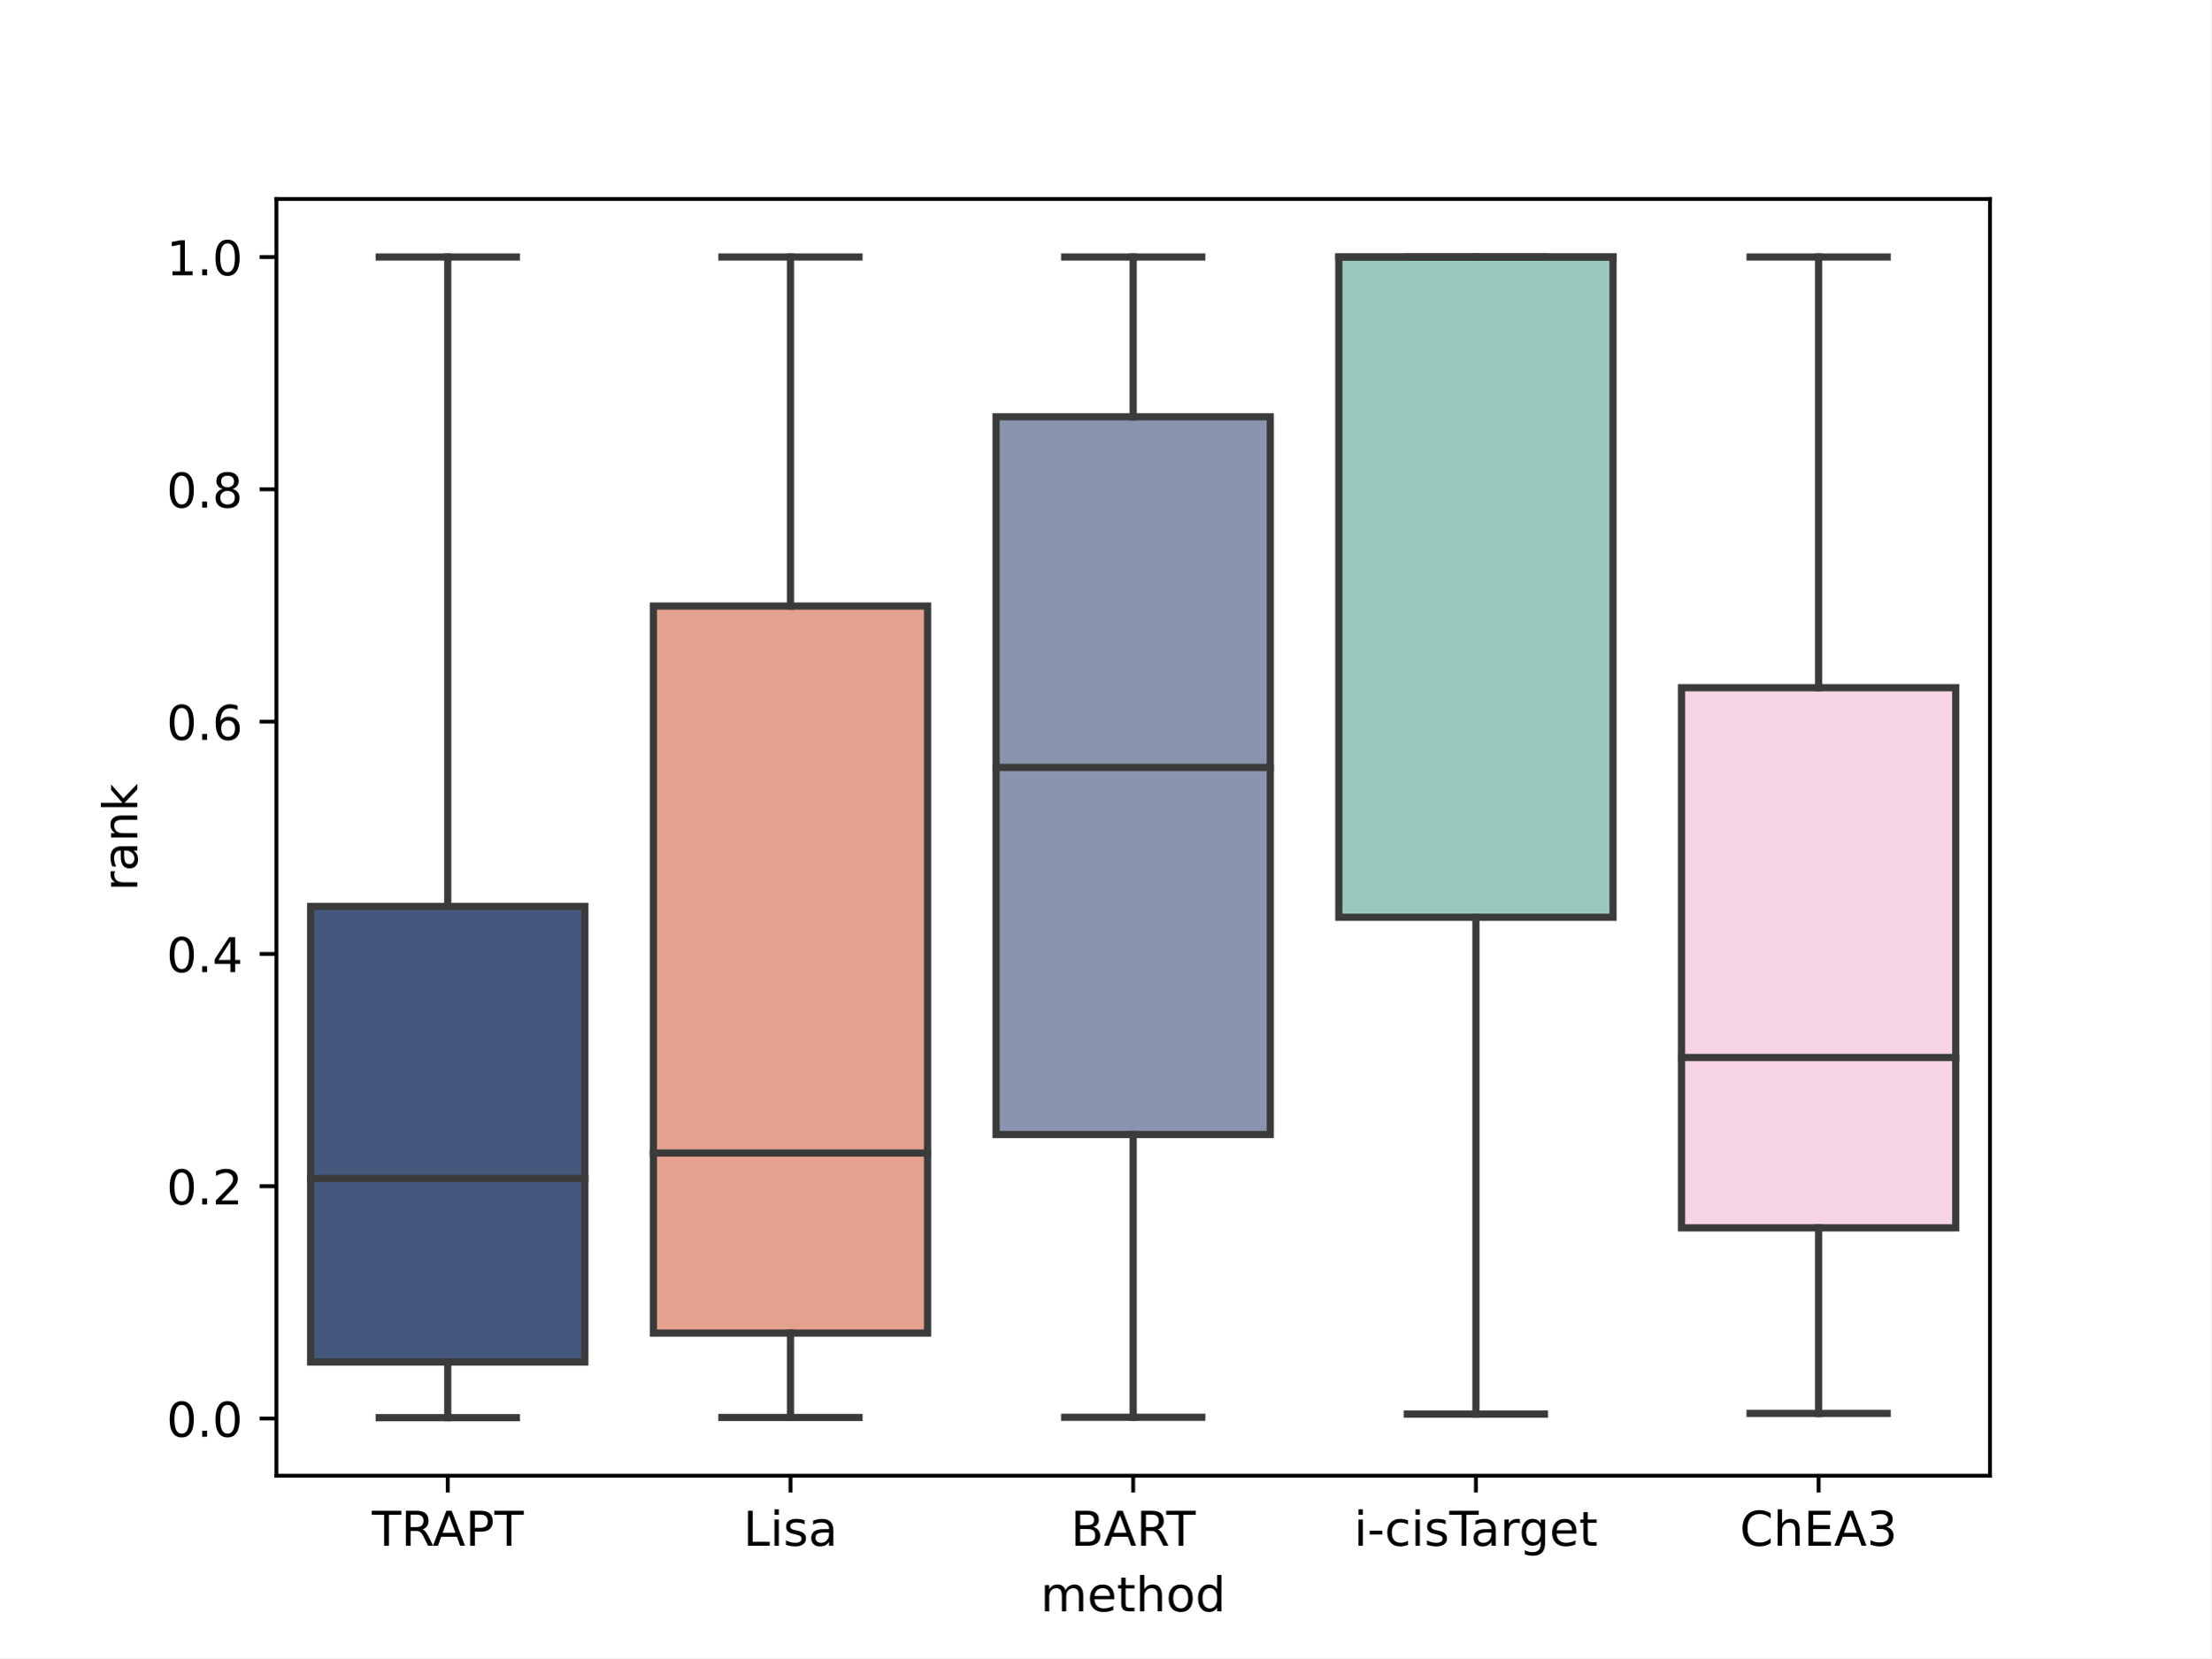
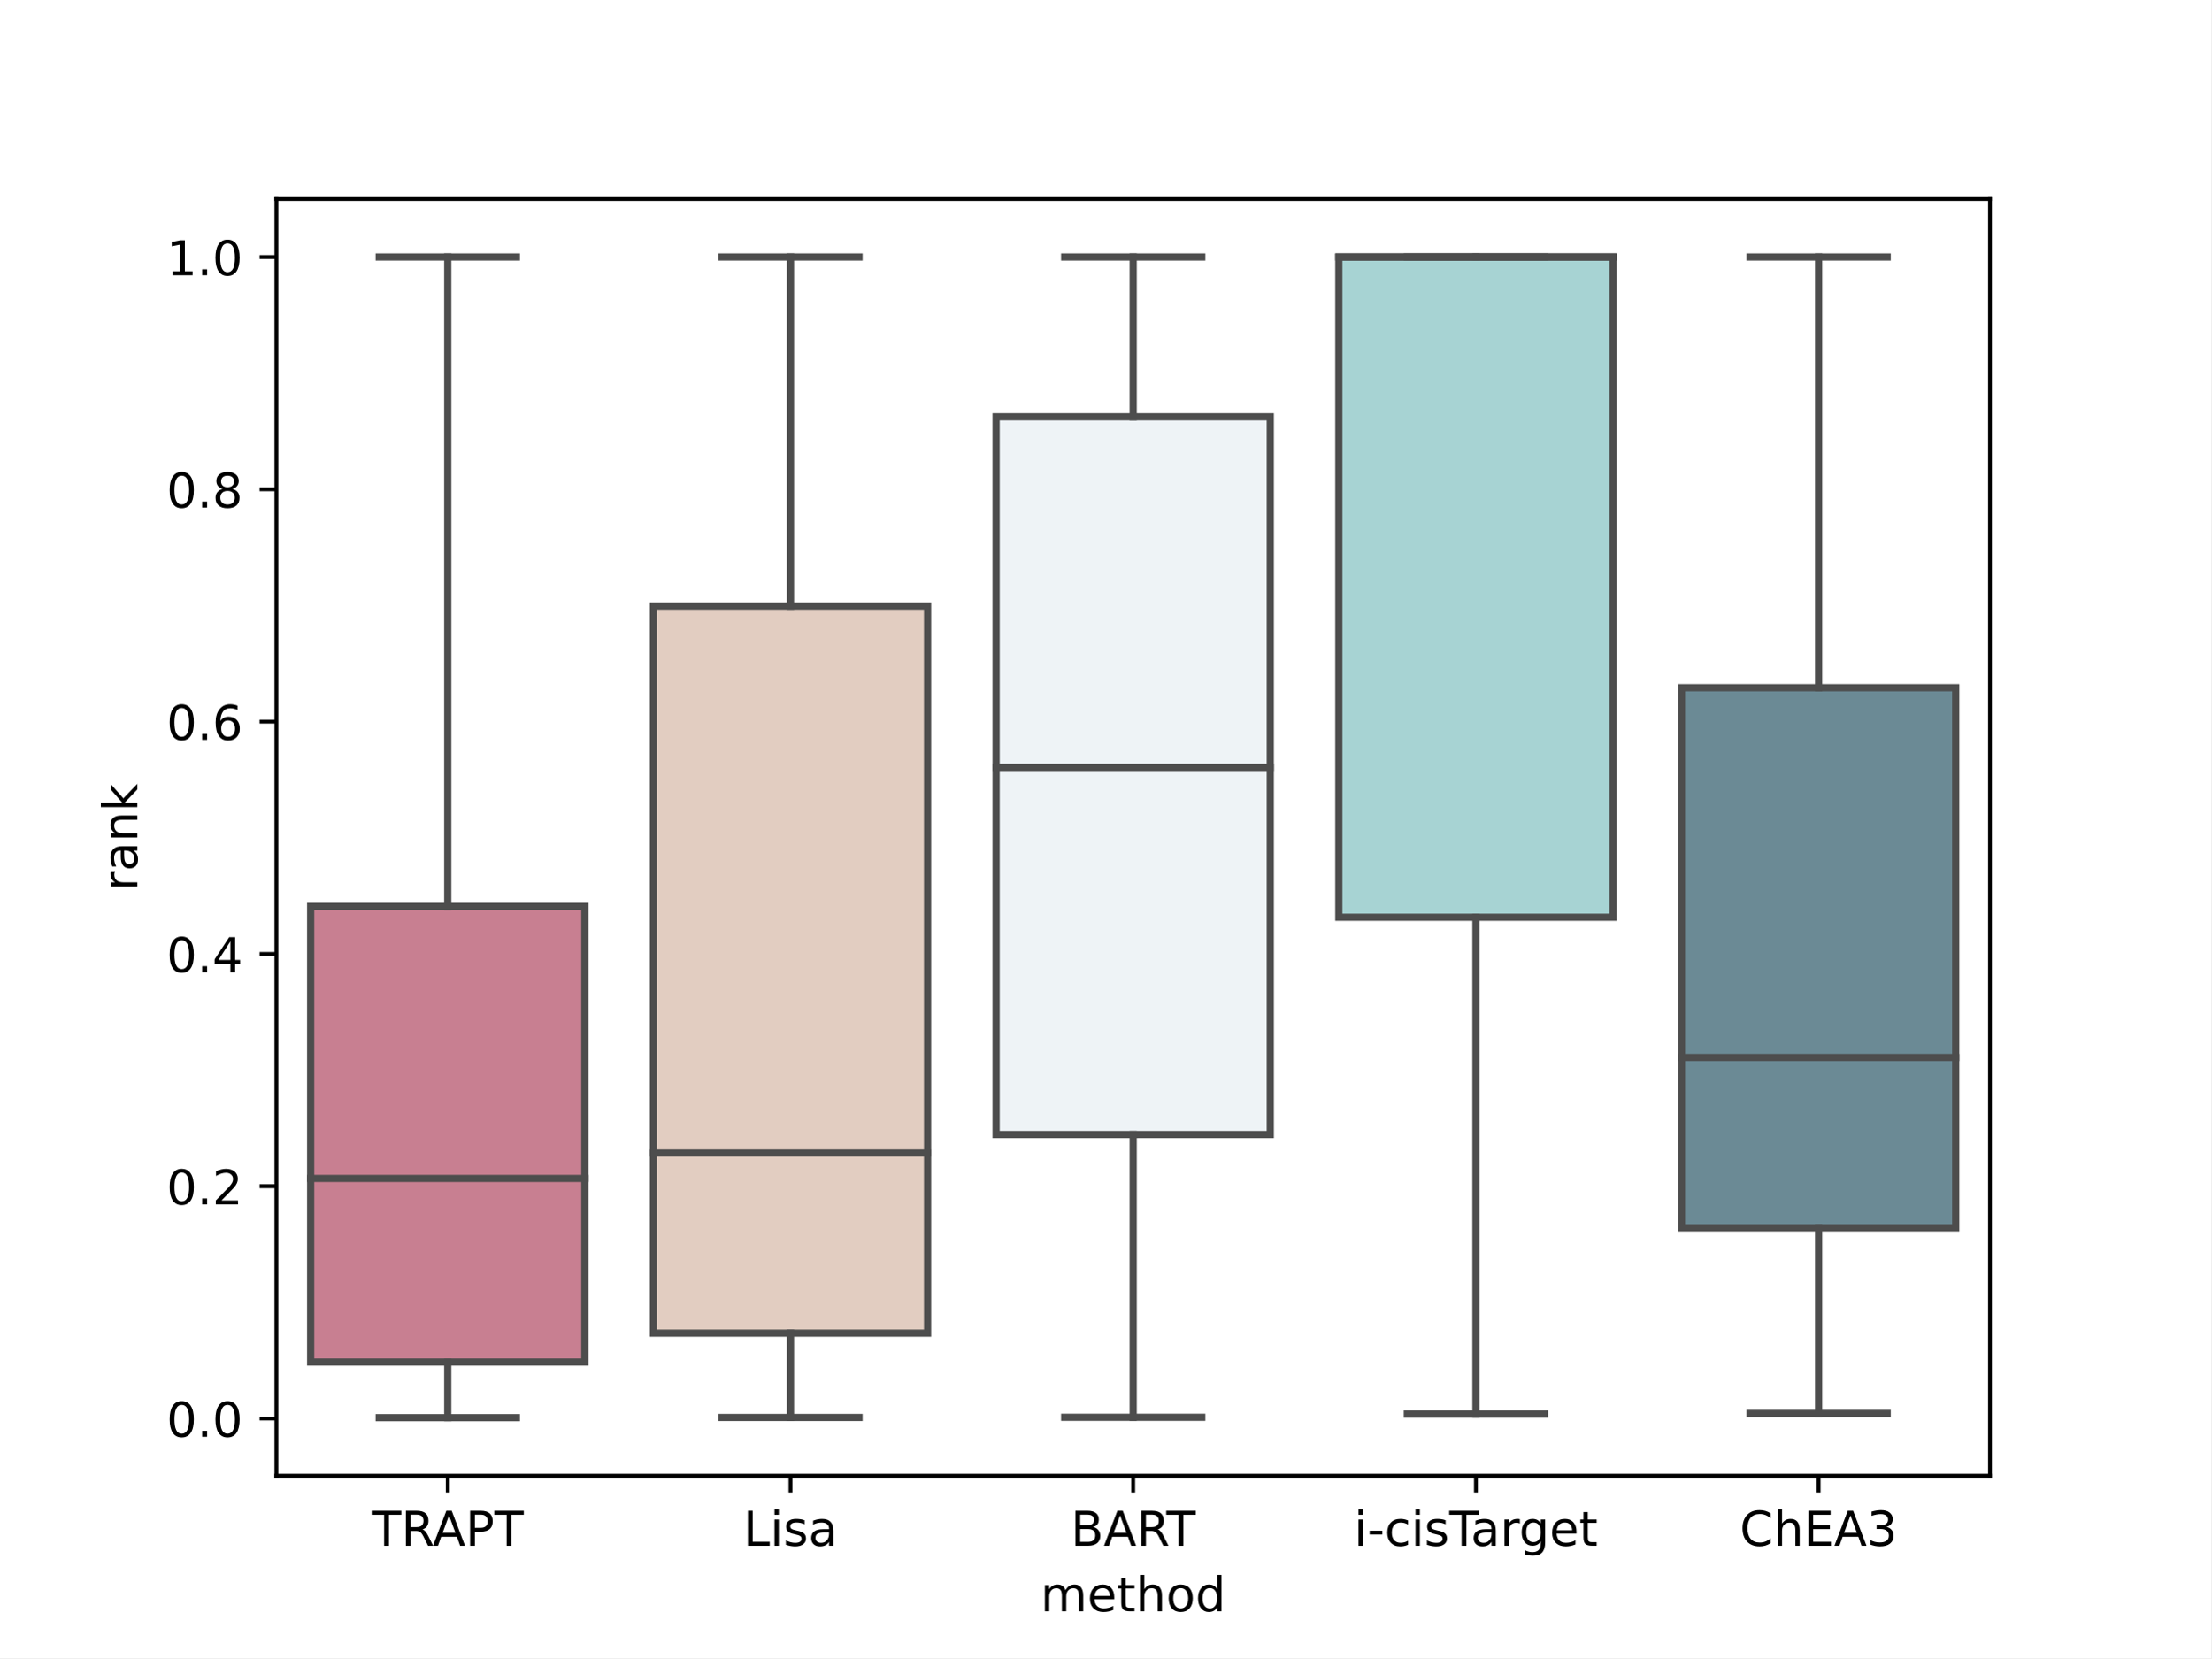
<svg xmlns="http://www.w3.org/2000/svg" xmlns:xlink="http://www.w3.org/1999/xlink" width="460.8pt" height="345.6pt" viewBox="0 0 460.8 345.6" version="1.1">
  <defs>
    <style type="text/css">*{stroke-linejoin: round; stroke-linecap: butt}</style>
  </defs>
  <g id="figure_1">
    <g id="patch_1">
      <path d="M 0 345.6  L 460.8 345.6  L 460.8 0  L 0 0  z " style="fill: #ffffff" />
    </g>
    <g id="axes_1">
      <g id="patch_2">
        <path d="M 57.6 307.584  L 414.72 307.584  L 414.72 41.472  L 57.6 41.472  z " style="fill: #ffffff" />
      </g>
      <g id="patch_3">
-         <path d="M 64.742 283.892  L 121.882 283.892  L 121.882 188.934  L 64.742 188.934  L 64.742 283.892  z " clip-path="url(#pbeb99e35c5)" style="fill: #46577e; stroke: #3b3b3b; stroke-width: 1.5; stroke-linejoin: miter" />
+         <path d="M 64.742 283.892  L 121.882 283.892  L 121.882 188.934  L 64.742 188.934  L 64.742 283.892  z " clip-path="url(#p0a7b6c5c4d)" style="fill: #c87f91; stroke: #4d4d4d; stroke-width: 1.5; stroke-linejoin: miter" />
      </g>
      <g id="patch_4">
-         <path d="M 136.166 277.858  L 193.306 277.858  L 193.306 126.322  L 136.166 126.322  L 136.166 277.858  z " clip-path="url(#pbeb99e35c5)" style="fill: #e4a28e; stroke: #3b3b3b; stroke-width: 1.5; stroke-linejoin: miter" />
+         <path d="M 136.166 277.858  L 193.306 277.858  L 193.306 126.322  L 136.166 126.322  L 136.166 277.858  z " clip-path="url(#p0a7b6c5c4d)" style="fill: #e2cdc1; stroke: #4d4d4d; stroke-width: 1.5; stroke-linejoin: miter" />
      </g>
      <g id="patch_5">
-         <path d="M 207.59 236.463  L 264.73 236.463  L 264.73 86.87  L 207.59 86.87  L 207.59 236.463  z " clip-path="url(#pbeb99e35c5)" style="fill: #8a94ae; stroke: #3b3b3b; stroke-width: 1.5; stroke-linejoin: miter" />
+         <path d="M 207.59 236.463  L 264.73 236.463  L 264.73 86.87  L 207.59 86.87  L 207.59 236.463  z " clip-path="url(#p0a7b6c5c4d)" style="fill: #eef3f6; stroke: #4d4d4d; stroke-width: 1.5; stroke-linejoin: miter" />
      </g>
      <g id="patch_6">
-         <path d="M 279.014 191.187  L 336.154 191.187  L 336.154 53.568  L 279.014 53.568  L 279.014 191.187  z " clip-path="url(#pbeb99e35c5)" style="fill: #99c9be; stroke: #3b3b3b; stroke-width: 1.5; stroke-linejoin: miter" />
+         <path d="M 279.014 191.187  L 336.154 191.187  L 336.154 53.568  L 279.014 53.568  L 279.014 191.187  z " clip-path="url(#p0a7b6c5c4d)" style="fill: #a7d3d3; stroke: #4d4d4d; stroke-width: 1.5; stroke-linejoin: miter" />
      </g>
      <g id="patch_7">
-         <path d="M 350.438 255.921  L 407.578 255.921  L 407.578 143.335  L 350.438 143.335  L 350.438 255.921  z " clip-path="url(#pbeb99e35c5)" style="fill: #f6d3e5; stroke: #3b3b3b; stroke-width: 1.5; stroke-linejoin: miter" />
+         <path d="M 350.438 255.921  L 407.578 255.921  L 407.578 143.335  L 350.438 143.335  L 350.438 255.921  z " clip-path="url(#p0a7b6c5c4d)" style="fill: #6b8a95; stroke: #4d4d4d; stroke-width: 1.5; stroke-linejoin: miter" />
      </g>
      <g id="matplotlib.axis_1">
        <g id="xtick_1">
          <g id="line2d_1">
            <defs>
-               <path id="m592c15d662" d="M 0 0  L 0 3.5  " style="stroke: #000000; stroke-width: 0.8" />
+               <path id="m350360e28e" d="M 0 0  L 0 3.5  " style="stroke: #000000; stroke-width: 0.8" />
            </defs>
            <g>
-               <use xlink:href="#m592c15d662" x="93.312" y="307.584" style="stroke: #000000; stroke-width: 0.8" />
+               <use xlink:href="#m350360e28e" x="93.312" y="307.584" style="stroke: #000000; stroke-width: 0.8" />
            </g>
          </g>
          <g id="text_1">
            <g transform="translate(77.49481 322.1824)scale(0.1 -0.1)">
              <defs>
                <path id="DejaVuSans-54" d="M -19 4666  L 3928 4666  L 3928 4134  L 2272 4134  L 2272 0  L 1638 0  L 1638 4134  L -19 4134  L -19 4666  z " transform="scale(0.015625)" />
                <path id="DejaVuSans-52" d="M 2841 2188  Q 3044 2119 3236 1894  Q 3428 1669 3622 1275  L 4263 0  L 3584 0  L 2988 1197  Q 2756 1666 2539 1819  Q 2322 1972 1947 1972  L 1259 1972  L 1259 0  L 628 0  L 628 4666  L 2053 4666  Q 2853 4666 3247 4331  Q 3641 3997 3641 3322  Q 3641 2881 3436 2590  Q 3231 2300 2841 2188  z M 1259 4147  L 1259 2491  L 2053 2491  Q 2509 2491 2742 2702  Q 2975 2913 2975 3322  Q 2975 3731 2742 3939  Q 2509 4147 2053 4147  L 1259 4147  z " transform="scale(0.015625)" />
                <path id="DejaVuSans-41" d="M 2188 4044  L 1331 1722  L 3047 1722  L 2188 4044  z M 1831 4666  L 2547 4666  L 4325 0  L 3669 0  L 3244 1197  L 1141 1197  L 716 0  L 50 0  L 1831 4666  z " transform="scale(0.015625)" />
                <path id="DejaVuSans-50" d="M 1259 4147  L 1259 2394  L 2053 2394  Q 2494 2394 2734 2622  Q 2975 2850 2975 3272  Q 2975 3691 2734 3919  Q 2494 4147 2053 4147  L 1259 4147  z M 628 4666  L 2053 4666  Q 2838 4666 3239 4311  Q 3641 3956 3641 3272  Q 3641 2581 3239 2228  Q 2838 1875 2053 1875  L 1259 1875  L 1259 0  L 628 0  L 628 4666  z " transform="scale(0.015625)" />
              </defs>
              <use xlink:href="#DejaVuSans-54" />
              <use xlink:href="#DejaVuSans-52" x="61.084" />
              <use xlink:href="#DejaVuSans-41" x="126.566" />
              <use xlink:href="#DejaVuSans-50" x="194.975" />
              <use xlink:href="#DejaVuSans-54" x="255.277" />
            </g>
          </g>
        </g>
        <g id="xtick_2">
          <g id="line2d_2">
            <g>
-               <use xlink:href="#m592c15d662" x="164.736" y="307.584" style="stroke: #000000; stroke-width: 0.8" />
+               <use xlink:href="#m350360e28e" x="164.736" y="307.584" style="stroke: #000000; stroke-width: 0.8" />
            </g>
          </g>
          <g id="text_2">
            <g transform="translate(154.8922 322.1824)scale(0.1 -0.1)">
              <defs>
                <path id="DejaVuSans-4c" d="M 628 4666  L 1259 4666  L 1259 531  L 3531 531  L 3531 0  L 628 0  L 628 4666  z " transform="scale(0.015625)" />
                <path id="DejaVuSans-69" d="M 603 3500  L 1178 3500  L 1178 0  L 603 0  L 603 3500  z M 603 4863  L 1178 4863  L 1178 4134  L 603 4134  L 603 4863  z " transform="scale(0.015625)" />
                <path id="DejaVuSans-73" d="M 2834 3397  L 2834 2853  Q 2591 2978 2328 3040  Q 2066 3103 1784 3103  Q 1356 3103 1142 2972  Q 928 2841 928 2578  Q 928 2378 1081 2264  Q 1234 2150 1697 2047  L 1894 2003  Q 2506 1872 2764 1633  Q 3022 1394 3022 966  Q 3022 478 2636 193  Q 2250 -91 1575 -91  Q 1294 -91 989 -36  Q 684 19 347 128  L 347 722  Q 666 556 975 473  Q 1284 391 1588 391  Q 1994 391 2212 530  Q 2431 669 2431 922  Q 2431 1156 2273 1281  Q 2116 1406 1581 1522  L 1381 1569  Q 847 1681 609 1914  Q 372 2147 372 2553  Q 372 3047 722 3315  Q 1072 3584 1716 3584  Q 2034 3584 2315 3537  Q 2597 3491 2834 3397  z " transform="scale(0.015625)" />
                <path id="DejaVuSans-61" d="M 2194 1759  Q 1497 1759 1228 1600  Q 959 1441 959 1056  Q 959 750 1161 570  Q 1363 391 1709 391  Q 2188 391 2477 730  Q 2766 1069 2766 1631  L 2766 1759  L 2194 1759  z M 3341 1997  L 3341 0  L 2766 0  L 2766 531  Q 2569 213 2275 61  Q 1981 -91 1556 -91  Q 1019 -91 701 211  Q 384 513 384 1019  Q 384 1609 779 1909  Q 1175 2209 1959 2209  L 2766 2209  L 2766 2266  Q 2766 2663 2505 2880  Q 2244 3097 1772 3097  Q 1472 3097 1187 3025  Q 903 2953 641 2809  L 641 3341  Q 956 3463 1253 3523  Q 1550 3584 1831 3584  Q 2591 3584 2966 3190  Q 3341 2797 3341 1997  z " transform="scale(0.015625)" />
              </defs>
              <use xlink:href="#DejaVuSans-4c" />
              <use xlink:href="#DejaVuSans-69" x="55.713" />
              <use xlink:href="#DejaVuSans-73" x="83.496" />
              <use xlink:href="#DejaVuSans-61" x="135.596" />
            </g>
          </g>
        </g>
        <g id="xtick_3">
          <g id="line2d_3">
            <g>
-               <use xlink:href="#m592c15d662" x="236.16" y="307.584" style="stroke: #000000; stroke-width: 0.8" />
+               <use xlink:href="#m350360e28e" x="236.16" y="307.584" style="stroke: #000000; stroke-width: 0.8" />
            </g>
          </g>
          <g id="text_3">
            <g transform="translate(223.1436 322.1824)scale(0.1 -0.1)">
              <defs>
                <path id="DejaVuSans-42" d="M 1259 2228  L 1259 519  L 2272 519  Q 2781 519 3026 730  Q 3272 941 3272 1375  Q 3272 1813 3026 2020  Q 2781 2228 2272 2228  L 1259 2228  z M 1259 4147  L 1259 2741  L 2194 2741  Q 2656 2741 2882 2914  Q 3109 3088 3109 3444  Q 3109 3797 2882 3972  Q 2656 4147 2194 4147  L 1259 4147  z M 628 4666  L 2241 4666  Q 2963 4666 3353 4366  Q 3744 4066 3744 3513  Q 3744 3084 3544 2831  Q 3344 2578 2956 2516  Q 3422 2416 3680 2098  Q 3938 1781 3938 1306  Q 3938 681 3513 340  Q 3088 0 2303 0  L 628 0  L 628 4666  z " transform="scale(0.015625)" />
              </defs>
              <use xlink:href="#DejaVuSans-42" />
              <use xlink:href="#DejaVuSans-41" x="68.604" />
              <use xlink:href="#DejaVuSans-52" x="137.012" />
              <use xlink:href="#DejaVuSans-54" x="199.244" />
            </g>
          </g>
        </g>
        <g id="xtick_4">
          <g id="line2d_4">
            <g>
-               <use xlink:href="#m592c15d662" x="307.584" y="307.584" style="stroke: #000000; stroke-width: 0.8" />
+               <use xlink:href="#m350360e28e" x="307.584" y="307.584" style="stroke: #000000; stroke-width: 0.8" />
            </g>
          </g>
          <g id="text_4">
            <g transform="translate(282.1762 322.1824)scale(0.1 -0.1)">
              <defs>
                <path id="DejaVuSans-2d" d="M 313 2009  L 1997 2009  L 1997 1497  L 313 1497  L 313 2009  z " transform="scale(0.015625)" />
                <path id="DejaVuSans-63" d="M 3122 3366  L 3122 2828  Q 2878 2963 2633 3030  Q 2388 3097 2138 3097  Q 1578 3097 1268 2742  Q 959 2388 959 1747  Q 959 1106 1268 751  Q 1578 397 2138 397  Q 2388 397 2633 464  Q 2878 531 3122 666  L 3122 134  Q 2881 22 2623 -34  Q 2366 -91 2075 -91  Q 1284 -91 818 406  Q 353 903 353 1747  Q 353 2603 823 3093  Q 1294 3584 2113 3584  Q 2378 3584 2631 3529  Q 2884 3475 3122 3366  z " transform="scale(0.015625)" />
                <path id="DejaVuSans-72" d="M 2631 2963  Q 2534 3019 2420 3045  Q 2306 3072 2169 3072  Q 1681 3072 1420 2755  Q 1159 2438 1159 1844  L 1159 0  L 581 0  L 581 3500  L 1159 3500  L 1159 2956  Q 1341 3275 1631 3429  Q 1922 3584 2338 3584  Q 2397 3584 2469 3576  Q 2541 3569 2628 3553  L 2631 2963  z " transform="scale(0.015625)" />
                <path id="DejaVuSans-67" d="M 2906 1791  Q 2906 2416 2648 2759  Q 2391 3103 1925 3103  Q 1463 3103 1205 2759  Q 947 2416 947 1791  Q 947 1169 1205 825  Q 1463 481 1925 481  Q 2391 481 2648 825  Q 2906 1169 2906 1791  z M 3481 434  Q 3481 -459 3084 -895  Q 2688 -1331 1869 -1331  Q 1566 -1331 1297 -1286  Q 1028 -1241 775 -1147  L 775 -588  Q 1028 -725 1275 -790  Q 1522 -856 1778 -856  Q 2344 -856 2625 -561  Q 2906 -266 2906 331  L 2906 616  Q 2728 306 2450 153  Q 2172 0 1784 0  Q 1141 0 747 490  Q 353 981 353 1791  Q 353 2603 747 3093  Q 1141 3584 1784 3584  Q 2172 3584 2450 3431  Q 2728 3278 2906 2969  L 2906 3500  L 3481 3500  L 3481 434  z " transform="scale(0.015625)" />
                <path id="DejaVuSans-65" d="M 3597 1894  L 3597 1613  L 953 1613  Q 991 1019 1311 708  Q 1631 397 2203 397  Q 2534 397 2845 478  Q 3156 559 3463 722  L 3463 178  Q 3153 47 2828 -22  Q 2503 -91 2169 -91  Q 1331 -91 842 396  Q 353 884 353 1716  Q 353 2575 817 3079  Q 1281 3584 2069 3584  Q 2775 3584 3186 3129  Q 3597 2675 3597 1894  z M 3022 2063  Q 3016 2534 2758 2815  Q 2500 3097 2075 3097  Q 1594 3097 1305 2825  Q 1016 2553 972 2059  L 3022 2063  z " transform="scale(0.015625)" />
                <path id="DejaVuSans-74" d="M 1172 4494  L 1172 3500  L 2356 3500  L 2356 3053  L 1172 3053  L 1172 1153  Q 1172 725 1289 603  Q 1406 481 1766 481  L 2356 481  L 2356 0  L 1766 0  Q 1100 0 847 248  Q 594 497 594 1153  L 594 3053  L 172 3053  L 172 3500  L 594 3500  L 594 4494  L 1172 4494  z " transform="scale(0.015625)" />
              </defs>
              <use xlink:href="#DejaVuSans-69" />
              <use xlink:href="#DejaVuSans-2d" x="27.783" />
              <use xlink:href="#DejaVuSans-63" x="63.867" />
              <use xlink:href="#DejaVuSans-69" x="118.848" />
              <use xlink:href="#DejaVuSans-73" x="146.631" />
              <use xlink:href="#DejaVuSans-54" x="198.73" />
              <use xlink:href="#DejaVuSans-61" x="243.314" />
              <use xlink:href="#DejaVuSans-72" x="304.594" />
              <use xlink:href="#DejaVuSans-67" x="343.957" />
              <use xlink:href="#DejaVuSans-65" x="407.434" />
              <use xlink:href="#DejaVuSans-74" x="468.957" />
            </g>
          </g>
        </g>
        <g id="xtick_5">
          <g id="line2d_5">
            <g>
-               <use xlink:href="#m592c15d662" x="379.008" y="307.584" style="stroke: #000000; stroke-width: 0.8" />
+               <use xlink:href="#m350360e28e" x="379.008" y="307.584" style="stroke: #000000; stroke-width: 0.8" />
            </g>
          </g>
          <g id="text_5">
            <g transform="translate(362.5869 322.1824)scale(0.1 -0.1)">
              <defs>
                <path id="DejaVuSans-43" d="M 4122 4306  L 4122 3641  Q 3803 3938 3442 4084  Q 3081 4231 2675 4231  Q 1875 4231 1450 3742  Q 1025 3253 1025 2328  Q 1025 1406 1450 917  Q 1875 428 2675 428  Q 3081 428 3442 575  Q 3803 722 4122 1019  L 4122 359  Q 3791 134 3420 21  Q 3050 -91 2638 -91  Q 1578 -91 968 557  Q 359 1206 359 2328  Q 359 3453 968 4101  Q 1578 4750 2638 4750  Q 3056 4750 3426 4639  Q 3797 4528 4122 4306  z " transform="scale(0.015625)" />
                <path id="DejaVuSans-68" d="M 3513 2113  L 3513 0  L 2938 0  L 2938 2094  Q 2938 2591 2744 2837  Q 2550 3084 2163 3084  Q 1697 3084 1428 2787  Q 1159 2491 1159 1978  L 1159 0  L 581 0  L 581 4863  L 1159 4863  L 1159 2956  Q 1366 3272 1645 3428  Q 1925 3584 2291 3584  Q 2894 3584 3203 3211  Q 3513 2838 3513 2113  z " transform="scale(0.015625)" />
                <path id="DejaVuSans-45" d="M 628 4666  L 3578 4666  L 3578 4134  L 1259 4134  L 1259 2753  L 3481 2753  L 3481 2222  L 1259 2222  L 1259 531  L 3634 531  L 3634 0  L 628 0  L 628 4666  z " transform="scale(0.015625)" />
                <path id="DejaVuSans-33" d="M 2597 2516  Q 3050 2419 3304 2112  Q 3559 1806 3559 1356  Q 3559 666 3084 287  Q 2609 -91 1734 -91  Q 1441 -91 1130 -33  Q 819 25 488 141  L 488 750  Q 750 597 1062 519  Q 1375 441 1716 441  Q 2309 441 2620 675  Q 2931 909 2931 1356  Q 2931 1769 2642 2001  Q 2353 2234 1838 2234  L 1294 2234  L 1294 2753  L 1863 2753  Q 2328 2753 2575 2939  Q 2822 3125 2822 3475  Q 2822 3834 2567 4026  Q 2313 4219 1838 4219  Q 1578 4219 1281 4162  Q 984 4106 628 3988  L 628 4550  Q 988 4650 1302 4700  Q 1616 4750 1894 4750  Q 2613 4750 3031 4423  Q 3450 4097 3450 3541  Q 3450 3153 3228 2886  Q 3006 2619 2597 2516  z " transform="scale(0.015625)" />
              </defs>
              <use xlink:href="#DejaVuSans-43" />
              <use xlink:href="#DejaVuSans-68" x="69.824" />
              <use xlink:href="#DejaVuSans-45" x="133.203" />
              <use xlink:href="#DejaVuSans-41" x="196.387" />
              <use xlink:href="#DejaVuSans-33" x="264.795" />
            </g>
          </g>
        </g>
        <g id="text_6">
          <g transform="translate(216.8506 335.8606)scale(0.1 -0.1)">
            <defs>
              <path id="DejaVuSans-6d" d="M 3328 2828  Q 3544 3216 3844 3400  Q 4144 3584 4550 3584  Q 5097 3584 5394 3201  Q 5691 2819 5691 2113  L 5691 0  L 5113 0  L 5113 2094  Q 5113 2597 4934 2840  Q 4756 3084 4391 3084  Q 3944 3084 3684 2787  Q 3425 2491 3425 1978  L 3425 0  L 2847 0  L 2847 2094  Q 2847 2600 2669 2842  Q 2491 3084 2119 3084  Q 1678 3084 1418 2786  Q 1159 2488 1159 1978  L 1159 0  L 581 0  L 581 3500  L 1159 3500  L 1159 2956  Q 1356 3278 1631 3431  Q 1906 3584 2284 3584  Q 2666 3584 2933 3390  Q 3200 3197 3328 2828  z " transform="scale(0.015625)" />
              <path id="DejaVuSans-6f" d="M 1959 3097  Q 1497 3097 1228 2736  Q 959 2375 959 1747  Q 959 1119 1226 758  Q 1494 397 1959 397  Q 2419 397 2687 759  Q 2956 1122 2956 1747  Q 2956 2369 2687 2733  Q 2419 3097 1959 3097  z M 1959 3584  Q 2709 3584 3137 3096  Q 3566 2609 3566 1747  Q 3566 888 3137 398  Q 2709 -91 1959 -91  Q 1206 -91 779 398  Q 353 888 353 1747  Q 353 2609 779 3096  Q 1206 3584 1959 3584  z " transform="scale(0.015625)" />
              <path id="DejaVuSans-64" d="M 2906 2969  L 2906 4863  L 3481 4863  L 3481 0  L 2906 0  L 2906 525  Q 2725 213 2448 61  Q 2172 -91 1784 -91  Q 1150 -91 751 415  Q 353 922 353 1747  Q 353 2572 751 3078  Q 1150 3584 1784 3584  Q 2172 3584 2448 3432  Q 2725 3281 2906 2969  z M 947 1747  Q 947 1113 1208 752  Q 1469 391 1925 391  Q 2381 391 2643 752  Q 2906 1113 2906 1747  Q 2906 2381 2643 2742  Q 2381 3103 1925 3103  Q 1469 3103 1208 2742  Q 947 2381 947 1747  z " transform="scale(0.015625)" />
            </defs>
            <use xlink:href="#DejaVuSans-6d" />
            <use xlink:href="#DejaVuSans-65" x="97.412" />
            <use xlink:href="#DejaVuSans-74" x="158.936" />
            <use xlink:href="#DejaVuSans-68" x="198.145" />
            <use xlink:href="#DejaVuSans-6f" x="261.523" />
            <use xlink:href="#DejaVuSans-64" x="322.705" />
          </g>
        </g>
      </g>
      <g id="matplotlib.axis_2">
        <g id="ytick_1">
          <g id="line2d_6">
            <defs>
-               <path id="ma2c3bae077" d="M 0 0  L -3.5 0  " style="stroke: #000000; stroke-width: 0.8" />
+               <path id="m9ab69faeca" d="M 0 0  L -3.5 0  " style="stroke: #000000; stroke-width: 0.8" />
            </defs>
            <g>
-               <use xlink:href="#ma2c3bae077" x="57.6" y="295.666" style="stroke: #000000; stroke-width: 0.8" />
+               <use xlink:href="#m9ab69faeca" x="57.6" y="295.666" style="stroke: #000000; stroke-width: 0.8" />
            </g>
          </g>
          <g id="text_7">
            <g transform="translate(34.69687 299.4656)scale(0.1 -0.1)">
              <defs>
                <path id="DejaVuSans-30" d="M 2034 4250  Q 1547 4250 1301 3770  Q 1056 3291 1056 2328  Q 1056 1369 1301 889  Q 1547 409 2034 409  Q 2525 409 2770 889  Q 3016 1369 3016 2328  Q 3016 3291 2770 3770  Q 2525 4250 2034 4250  z M 2034 4750  Q 2819 4750 3233 4129  Q 3647 3509 3647 2328  Q 3647 1150 3233 529  Q 2819 -91 2034 -91  Q 1250 -91 836 529  Q 422 1150 422 2328  Q 422 3509 836 4129  Q 1250 4750 2034 4750  z " transform="scale(0.015625)" />
                <path id="DejaVuSans-2e" d="M 684 794  L 1344 794  L 1344 0  L 684 0  L 684 794  z " transform="scale(0.015625)" />
              </defs>
              <use xlink:href="#DejaVuSans-30" />
              <use xlink:href="#DejaVuSans-2e" x="63.623" />
              <use xlink:href="#DejaVuSans-30" x="95.41" />
            </g>
          </g>
        </g>
        <g id="ytick_2">
          <g id="line2d_7">
            <g>
-               <use xlink:href="#ma2c3bae077" x="57.6" y="247.247" style="stroke: #000000; stroke-width: 0.8" />
+               <use xlink:href="#m9ab69faeca" x="57.6" y="247.247" style="stroke: #000000; stroke-width: 0.8" />
            </g>
          </g>
          <g id="text_8">
            <g transform="translate(34.69687 251.0459)scale(0.1 -0.1)">
              <defs>
                <path id="DejaVuSans-32" d="M 1228 531  L 3431 531  L 3431 0  L 469 0  L 469 531  Q 828 903 1448 1529  Q 2069 2156 2228 2338  Q 2531 2678 2651 2914  Q 2772 3150 2772 3378  Q 2772 3750 2511 3984  Q 2250 4219 1831 4219  Q 1534 4219 1204 4116  Q 875 4013 500 3803  L 500 4441  Q 881 4594 1212 4672  Q 1544 4750 1819 4750  Q 2544 4750 2975 4387  Q 3406 4025 3406 3419  Q 3406 3131 3298 2873  Q 3191 2616 2906 2266  Q 2828 2175 2409 1742  Q 1991 1309 1228 531  z " transform="scale(0.015625)" />
              </defs>
              <use xlink:href="#DejaVuSans-30" />
              <use xlink:href="#DejaVuSans-2e" x="63.623" />
              <use xlink:href="#DejaVuSans-32" x="95.41" />
            </g>
          </g>
        </g>
        <g id="ytick_3">
          <g id="line2d_8">
            <g>
-               <use xlink:href="#ma2c3bae077" x="57.6" y="198.827" style="stroke: #000000; stroke-width: 0.8" />
+               <use xlink:href="#m9ab69faeca" x="57.6" y="198.827" style="stroke: #000000; stroke-width: 0.8" />
            </g>
          </g>
          <g id="text_9">
            <g transform="translate(34.69687 202.6263)scale(0.1 -0.1)">
              <defs>
                <path id="DejaVuSans-34" d="M 2419 4116  L 825 1625  L 2419 1625  L 2419 4116  z M 2253 4666  L 3047 4666  L 3047 1625  L 3713 1625  L 3713 1100  L 3047 1100  L 3047 0  L 2419 0  L 2419 1100  L 313 1100  L 313 1709  L 2253 4666  z " transform="scale(0.015625)" />
              </defs>
              <use xlink:href="#DejaVuSans-30" />
              <use xlink:href="#DejaVuSans-2e" x="63.623" />
              <use xlink:href="#DejaVuSans-34" x="95.41" />
            </g>
          </g>
        </g>
        <g id="ytick_4">
          <g id="line2d_9">
            <g>
-               <use xlink:href="#ma2c3bae077" x="57.6" y="150.407" style="stroke: #000000; stroke-width: 0.8" />
+               <use xlink:href="#m9ab69faeca" x="57.6" y="150.407" style="stroke: #000000; stroke-width: 0.8" />
            </g>
          </g>
          <g id="text_10">
            <g transform="translate(34.69687 154.2066)scale(0.1 -0.1)">
              <defs>
                <path id="DejaVuSans-36" d="M 2113 2584  Q 1688 2584 1439 2293  Q 1191 2003 1191 1497  Q 1191 994 1439 701  Q 1688 409 2113 409  Q 2538 409 2786 701  Q 3034 994 3034 1497  Q 3034 2003 2786 2293  Q 2538 2584 2113 2584  z M 3366 4563  L 3366 3988  Q 3128 4100 2886 4159  Q 2644 4219 2406 4219  Q 1781 4219 1451 3797  Q 1122 3375 1075 2522  Q 1259 2794 1537 2939  Q 1816 3084 2150 3084  Q 2853 3084 3261 2657  Q 3669 2231 3669 1497  Q 3669 778 3244 343  Q 2819 -91 2113 -91  Q 1303 -91 875 529  Q 447 1150 447 2328  Q 447 3434 972 4092  Q 1497 4750 2381 4750  Q 2619 4750 2861 4703  Q 3103 4656 3366 4563  z " transform="scale(0.015625)" />
              </defs>
              <use xlink:href="#DejaVuSans-30" />
              <use xlink:href="#DejaVuSans-2e" x="63.623" />
              <use xlink:href="#DejaVuSans-36" x="95.41" />
            </g>
          </g>
        </g>
        <g id="ytick_5">
          <g id="line2d_10">
            <g>
-               <use xlink:href="#ma2c3bae077" x="57.6" y="101.988" style="stroke: #000000; stroke-width: 0.8" />
+               <use xlink:href="#m9ab69faeca" x="57.6" y="101.988" style="stroke: #000000; stroke-width: 0.8" />
            </g>
          </g>
          <g id="text_11">
            <g transform="translate(34.69687 105.7869)scale(0.1 -0.1)">
              <defs>
                <path id="DejaVuSans-38" d="M 2034 2216  Q 1584 2216 1326 1975  Q 1069 1734 1069 1313  Q 1069 891 1326 650  Q 1584 409 2034 409  Q 2484 409 2743 651  Q 3003 894 3003 1313  Q 3003 1734 2745 1975  Q 2488 2216 2034 2216  z M 1403 2484  Q 997 2584 770 2862  Q 544 3141 544 3541  Q 544 4100 942 4425  Q 1341 4750 2034 4750  Q 2731 4750 3128 4425  Q 3525 4100 3525 3541  Q 3525 3141 3298 2862  Q 3072 2584 2669 2484  Q 3125 2378 3379 2068  Q 3634 1759 3634 1313  Q 3634 634 3220 271  Q 2806 -91 2034 -91  Q 1263 -91 848 271  Q 434 634 434 1313  Q 434 1759 690 2068  Q 947 2378 1403 2484  z M 1172 3481  Q 1172 3119 1398 2916  Q 1625 2713 2034 2713  Q 2441 2713 2670 2916  Q 2900 3119 2900 3481  Q 2900 3844 2670 4047  Q 2441 4250 2034 4250  Q 1625 4250 1398 4047  Q 1172 3844 1172 3481  z " transform="scale(0.015625)" />
              </defs>
              <use xlink:href="#DejaVuSans-30" />
              <use xlink:href="#DejaVuSans-2e" x="63.623" />
              <use xlink:href="#DejaVuSans-38" x="95.41" />
            </g>
          </g>
        </g>
        <g id="ytick_6">
          <g id="line2d_11">
            <g>
-               <use xlink:href="#ma2c3bae077" x="57.6" y="53.568" style="stroke: #000000; stroke-width: 0.8" />
+               <use xlink:href="#m9ab69faeca" x="57.6" y="53.568" style="stroke: #000000; stroke-width: 0.8" />
            </g>
          </g>
          <g id="text_12">
            <g transform="translate(34.69687 57.36722)scale(0.1 -0.1)">
              <defs>
                <path id="DejaVuSans-31" d="M 794 531  L 1825 531  L 1825 4091  L 703 3866  L 703 4441  L 1819 4666  L 2450 4666  L 2450 531  L 3481 531  L 3481 0  L 794 0  L 794 531  z " transform="scale(0.015625)" />
              </defs>
              <use xlink:href="#DejaVuSans-31" />
              <use xlink:href="#DejaVuSans-2e" x="63.623" />
              <use xlink:href="#DejaVuSans-30" x="95.41" />
            </g>
          </g>
        </g>
        <g id="text_13">
          <g transform="translate(28.61719 185.7116)rotate(-90)scale(0.1 -0.1)">
            <defs>
              <path id="DejaVuSans-6e" d="M 3513 2113  L 3513 0  L 2938 0  L 2938 2094  Q 2938 2591 2744 2837  Q 2550 3084 2163 3084  Q 1697 3084 1428 2787  Q 1159 2491 1159 1978  L 1159 0  L 581 0  L 581 3500  L 1159 3500  L 1159 2956  Q 1366 3272 1645 3428  Q 1925 3584 2291 3584  Q 2894 3584 3203 3211  Q 3513 2838 3513 2113  z " transform="scale(0.015625)" />
              <path id="DejaVuSans-6b" d="M 581 4863  L 1159 4863  L 1159 1991  L 2875 3500  L 3609 3500  L 1753 1863  L 3688 0  L 2938 0  L 1159 1709  L 1159 0  L 581 0  L 581 4863  z " transform="scale(0.015625)" />
            </defs>
            <use xlink:href="#DejaVuSans-72" />
            <use xlink:href="#DejaVuSans-61" x="41.113" />
            <use xlink:href="#DejaVuSans-6e" x="102.393" />
            <use xlink:href="#DejaVuSans-6b" x="165.771" />
          </g>
        </g>
      </g>
      <g id="line2d_12">
-         <path d="M 93.312 283.892  L 93.312 295.488  " clip-path="url(#pbeb99e35c5)" style="fill: none; stroke: #3b3b3b; stroke-width: 1.5; stroke-linecap: square" />
+         <path d="M 93.312 283.892  L 93.312 295.488  " clip-path="url(#p0a7b6c5c4d)" style="fill: none; stroke: #4d4d4d; stroke-width: 1.5; stroke-linecap: square" />
      </g>
      <g id="line2d_13">
-         <path d="M 93.312 188.934  L 93.312 53.568  " clip-path="url(#pbeb99e35c5)" style="fill: none; stroke: #3b3b3b; stroke-width: 1.5; stroke-linecap: square" />
+         <path d="M 93.312 188.934  L 93.312 53.568  " clip-path="url(#p0a7b6c5c4d)" style="fill: none; stroke: #4d4d4d; stroke-width: 1.5; stroke-linecap: square" />
      </g>
      <g id="line2d_14">
-         <path d="M 79.027 295.488  L 107.597 295.488  " clip-path="url(#pbeb99e35c5)" style="fill: none; stroke: #3b3b3b; stroke-width: 1.5; stroke-linecap: square" />
+         <path d="M 79.027 295.488  L 107.597 295.488  " clip-path="url(#p0a7b6c5c4d)" style="fill: none; stroke: #4d4d4d; stroke-width: 1.5; stroke-linecap: square" />
      </g>
      <g id="line2d_15">
-         <path d="M 79.027 53.568  L 107.597 53.568  " clip-path="url(#pbeb99e35c5)" style="fill: none; stroke: #3b3b3b; stroke-width: 1.5; stroke-linecap: square" />
+         <path d="M 79.027 53.568  L 107.597 53.568  " clip-path="url(#p0a7b6c5c4d)" style="fill: none; stroke: #4d4d4d; stroke-width: 1.5; stroke-linecap: square" />
      </g>
      <g id="line2d_16" />
      <g id="line2d_17">
-         <path d="M 164.736 277.858  L 164.736 295.441  " clip-path="url(#pbeb99e35c5)" style="fill: none; stroke: #3b3b3b; stroke-width: 1.5; stroke-linecap: square" />
+         <path d="M 164.736 277.858  L 164.736 295.441  " clip-path="url(#p0a7b6c5c4d)" style="fill: none; stroke: #4d4d4d; stroke-width: 1.5; stroke-linecap: square" />
      </g>
      <g id="line2d_18">
-         <path d="M 164.736 126.322  L 164.736 53.568  " clip-path="url(#pbeb99e35c5)" style="fill: none; stroke: #3b3b3b; stroke-width: 1.5; stroke-linecap: square" />
+         <path d="M 164.736 126.322  L 164.736 53.568  " clip-path="url(#p0a7b6c5c4d)" style="fill: none; stroke: #4d4d4d; stroke-width: 1.5; stroke-linecap: square" />
      </g>
      <g id="line2d_19">
-         <path d="M 150.451 295.441  L 179.021 295.441  " clip-path="url(#pbeb99e35c5)" style="fill: none; stroke: #3b3b3b; stroke-width: 1.5; stroke-linecap: square" />
+         <path d="M 150.451 295.441  L 179.021 295.441  " clip-path="url(#p0a7b6c5c4d)" style="fill: none; stroke: #4d4d4d; stroke-width: 1.5; stroke-linecap: square" />
      </g>
      <g id="line2d_20">
-         <path d="M 150.451 53.568  L 179.021 53.568  " clip-path="url(#pbeb99e35c5)" style="fill: none; stroke: #3b3b3b; stroke-width: 1.5; stroke-linecap: square" />
+         <path d="M 150.451 53.568  L 179.021 53.568  " clip-path="url(#p0a7b6c5c4d)" style="fill: none; stroke: #4d4d4d; stroke-width: 1.5; stroke-linecap: square" />
      </g>
      <g id="line2d_21" />
      <g id="line2d_22">
-         <path d="M 236.16 236.463  L 236.16 295.402  " clip-path="url(#pbeb99e35c5)" style="fill: none; stroke: #3b3b3b; stroke-width: 1.5; stroke-linecap: square" />
+         <path d="M 236.16 236.463  L 236.16 295.402  " clip-path="url(#p0a7b6c5c4d)" style="fill: none; stroke: #4d4d4d; stroke-width: 1.5; stroke-linecap: square" />
      </g>
      <g id="line2d_23">
-         <path d="M 236.16 86.87  L 236.16 53.568  " clip-path="url(#pbeb99e35c5)" style="fill: none; stroke: #3b3b3b; stroke-width: 1.5; stroke-linecap: square" />
+         <path d="M 236.16 86.87  L 236.16 53.568  " clip-path="url(#p0a7b6c5c4d)" style="fill: none; stroke: #4d4d4d; stroke-width: 1.5; stroke-linecap: square" />
      </g>
      <g id="line2d_24">
-         <path d="M 221.875 295.402  L 250.445 295.402  " clip-path="url(#pbeb99e35c5)" style="fill: none; stroke: #3b3b3b; stroke-width: 1.5; stroke-linecap: square" />
+         <path d="M 221.875 295.402  L 250.445 295.402  " clip-path="url(#p0a7b6c5c4d)" style="fill: none; stroke: #4d4d4d; stroke-width: 1.5; stroke-linecap: square" />
      </g>
      <g id="line2d_25">
-         <path d="M 221.875 53.568  L 250.445 53.568  " clip-path="url(#pbeb99e35c5)" style="fill: none; stroke: #3b3b3b; stroke-width: 1.5; stroke-linecap: square" />
+         <path d="M 221.875 53.568  L 250.445 53.568  " clip-path="url(#p0a7b6c5c4d)" style="fill: none; stroke: #4d4d4d; stroke-width: 1.5; stroke-linecap: square" />
      </g>
      <g id="line2d_26" />
      <g id="line2d_27">
-         <path d="M 307.584 191.187  L 307.584 294.746  " clip-path="url(#pbeb99e35c5)" style="fill: none; stroke: #3b3b3b; stroke-width: 1.5; stroke-linecap: square" />
+         <path d="M 307.584 191.187  L 307.584 294.746  " clip-path="url(#p0a7b6c5c4d)" style="fill: none; stroke: #4d4d4d; stroke-width: 1.5; stroke-linecap: square" />
      </g>
      <g id="line2d_28">
-         <path d="M 307.584 53.568  L 307.584 53.568  " clip-path="url(#pbeb99e35c5)" style="fill: none; stroke: #3b3b3b; stroke-width: 1.5; stroke-linecap: square" />
+         <path d="M 307.584 53.568  L 307.584 53.568  " clip-path="url(#p0a7b6c5c4d)" style="fill: none; stroke: #4d4d4d; stroke-width: 1.5; stroke-linecap: square" />
      </g>
      <g id="line2d_29">
-         <path d="M 293.299 294.746  L 321.869 294.746  " clip-path="url(#pbeb99e35c5)" style="fill: none; stroke: #3b3b3b; stroke-width: 1.5; stroke-linecap: square" />
+         <path d="M 293.299 294.746  L 321.869 294.746  " clip-path="url(#p0a7b6c5c4d)" style="fill: none; stroke: #4d4d4d; stroke-width: 1.5; stroke-linecap: square" />
      </g>
      <g id="line2d_30">
-         <path d="M 293.299 53.568  L 321.869 53.568  " clip-path="url(#pbeb99e35c5)" style="fill: none; stroke: #3b3b3b; stroke-width: 1.5; stroke-linecap: square" />
+         <path d="M 293.299 53.568  L 321.869 53.568  " clip-path="url(#p0a7b6c5c4d)" style="fill: none; stroke: #4d4d4d; stroke-width: 1.5; stroke-linecap: square" />
      </g>
      <g id="line2d_31" />
      <g id="line2d_32">
-         <path d="M 379.008 255.921  L 379.008 294.609  " clip-path="url(#pbeb99e35c5)" style="fill: none; stroke: #3b3b3b; stroke-width: 1.5; stroke-linecap: square" />
+         <path d="M 379.008 255.921  L 379.008 294.609  " clip-path="url(#p0a7b6c5c4d)" style="fill: none; stroke: #4d4d4d; stroke-width: 1.5; stroke-linecap: square" />
      </g>
      <g id="line2d_33">
-         <path d="M 379.008 143.335  L 379.008 53.568  " clip-path="url(#pbeb99e35c5)" style="fill: none; stroke: #3b3b3b; stroke-width: 1.5; stroke-linecap: square" />
+         <path d="M 379.008 143.335  L 379.008 53.568  " clip-path="url(#p0a7b6c5c4d)" style="fill: none; stroke: #4d4d4d; stroke-width: 1.5; stroke-linecap: square" />
      </g>
      <g id="line2d_34">
-         <path d="M 364.723 294.609  L 393.293 294.609  " clip-path="url(#pbeb99e35c5)" style="fill: none; stroke: #3b3b3b; stroke-width: 1.5; stroke-linecap: square" />
+         <path d="M 364.723 294.609  L 393.293 294.609  " clip-path="url(#p0a7b6c5c4d)" style="fill: none; stroke: #4d4d4d; stroke-width: 1.5; stroke-linecap: square" />
      </g>
      <g id="line2d_35">
-         <path d="M 364.723 53.568  L 393.293 53.568  " clip-path="url(#pbeb99e35c5)" style="fill: none; stroke: #3b3b3b; stroke-width: 1.5; stroke-linecap: square" />
+         <path d="M 364.723 53.568  L 393.293 53.568  " clip-path="url(#p0a7b6c5c4d)" style="fill: none; stroke: #4d4d4d; stroke-width: 1.5; stroke-linecap: square" />
      </g>
      <g id="line2d_36" />
      <g id="line2d_37">
-         <path d="M 64.742 245.623  L 121.882 245.623  " clip-path="url(#pbeb99e35c5)" style="fill: none; stroke: #3b3b3b; stroke-width: 1.5; stroke-linecap: square" />
+         <path d="M 64.742 245.623  L 121.882 245.623  " clip-path="url(#p0a7b6c5c4d)" style="fill: none; stroke: #4d4d4d; stroke-width: 1.5; stroke-linecap: square" />
      </g>
      <g id="line2d_38">
-         <path d="M 136.166 240.326  L 193.306 240.326  " clip-path="url(#pbeb99e35c5)" style="fill: none; stroke: #3b3b3b; stroke-width: 1.5; stroke-linecap: square" />
+         <path d="M 136.166 240.326  L 193.306 240.326  " clip-path="url(#p0a7b6c5c4d)" style="fill: none; stroke: #4d4d4d; stroke-width: 1.5; stroke-linecap: square" />
      </g>
      <g id="line2d_39">
-         <path d="M 207.59 159.949  L 264.73 159.949  " clip-path="url(#pbeb99e35c5)" style="fill: none; stroke: #3b3b3b; stroke-width: 1.5; stroke-linecap: square" />
+         <path d="M 207.59 159.949  L 264.73 159.949  " clip-path="url(#p0a7b6c5c4d)" style="fill: none; stroke: #4d4d4d; stroke-width: 1.5; stroke-linecap: square" />
      </g>
      <g id="line2d_40">
-         <path d="M 279.014 53.568  L 336.154 53.568  " clip-path="url(#pbeb99e35c5)" style="fill: none; stroke: #3b3b3b; stroke-width: 1.5; stroke-linecap: square" />
+         <path d="M 279.014 53.568  L 336.154 53.568  " clip-path="url(#p0a7b6c5c4d)" style="fill: none; stroke: #4d4d4d; stroke-width: 1.5; stroke-linecap: square" />
      </g>
      <g id="line2d_41">
-         <path d="M 350.438 220.407  L 407.578 220.407  " clip-path="url(#pbeb99e35c5)" style="fill: none; stroke: #3b3b3b; stroke-width: 1.5; stroke-linecap: square" />
+         <path d="M 350.438 220.407  L 407.578 220.407  " clip-path="url(#p0a7b6c5c4d)" style="fill: none; stroke: #4d4d4d; stroke-width: 1.5; stroke-linecap: square" />
      </g>
      <g id="patch_8">
        <path d="M 57.6 307.584  L 57.6 41.472  " style="fill: none; stroke: #000000; stroke-width: 0.8; stroke-linejoin: miter; stroke-linecap: square" />
      </g>
      <g id="patch_9">
        <path d="M 414.72 307.584  L 414.72 41.472  " style="fill: none; stroke: #000000; stroke-width: 0.8; stroke-linejoin: miter; stroke-linecap: square" />
      </g>
      <g id="patch_10">
        <path d="M 57.6 307.584  L 414.72 307.584  " style="fill: none; stroke: #000000; stroke-width: 0.8; stroke-linejoin: miter; stroke-linecap: square" />
      </g>
      <g id="patch_11">
        <path d="M 57.6 41.472  L 414.72 41.472  " style="fill: none; stroke: #000000; stroke-width: 0.8; stroke-linejoin: miter; stroke-linecap: square" />
      </g>
    </g>
  </g>
  <defs>
-     <clipPath id="pbeb99e35c5">
+     <clipPath id="p0a7b6c5c4d">
      <rect x="57.6" y="41.472" width="357.12" height="266.112" />
    </clipPath>
  </defs>
</svg>
